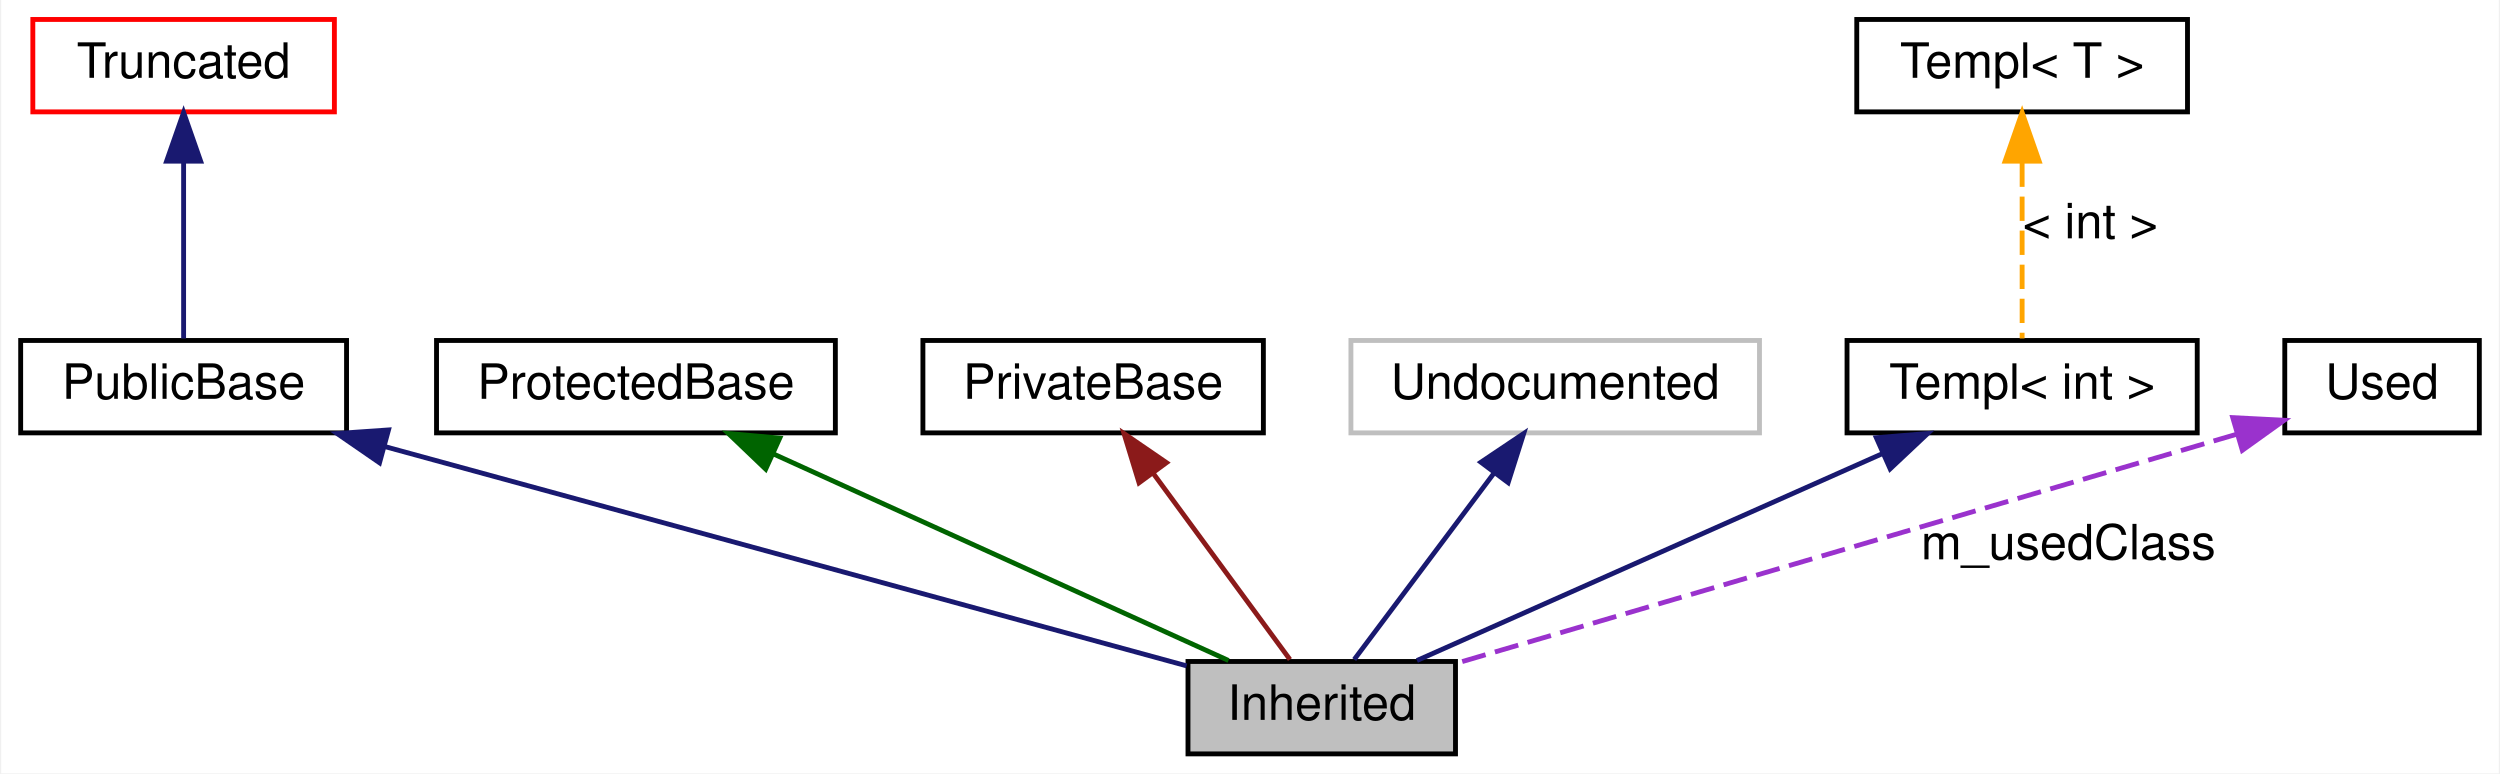
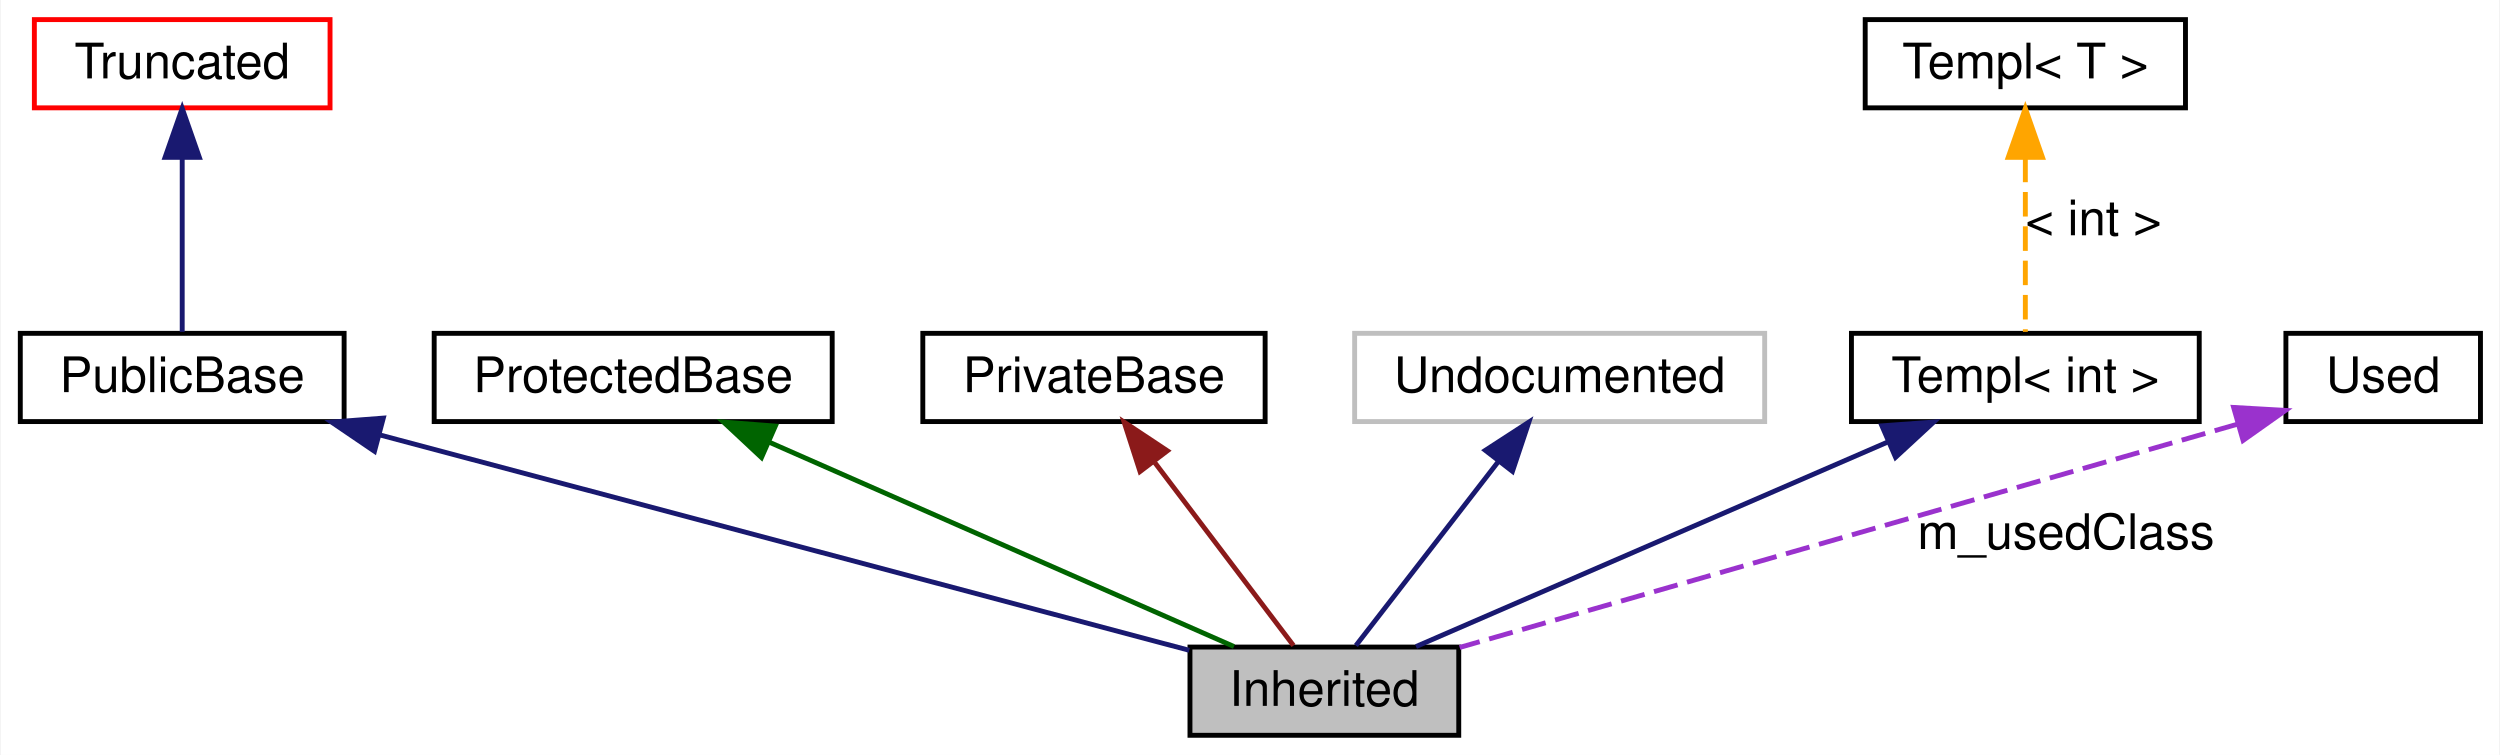
- <svg xmlns="http://www.w3.org/2000/svg" xmlns:xlink="http://www.w3.org/1999/xlink" width="514pt" height="159pt" viewBox="0.00 0.00 513.50 159.00">
-   <g id="graph0" class="graph" transform="scale(1 1) rotate(0) translate(4 155)">
-     <polygon fill="white" stroke="none" points="-4,4 -4,-155 509.5,-155 509.5,4 -4,4" />
+ <svg xmlns="http://www.w3.org/2000/svg" xmlns:xlink="http://www.w3.org/1999/xlink" width="510pt" height="154pt" viewBox="0.00 0.00 509.69 154.00">
+   <g id="graph0" class="graph" transform="scale(1 1) rotate(0) translate(4 150)">
+     <polygon fill="white" stroke="none" points="-4,4 -4,-150 505.687,-150 505.687,4 -4,4" />
    <g id="node1" class="node">
-       <polygon fill="#bfbfbf" stroke="black" points="295,-19 240,-19 240,-0 295,-0 295,-19" />
-       <text text-anchor="middle" x="267.5" y="-7" font-family="Helvetica,sans-Serif" font-size="10.00">Inherited</text>
+       <polygon fill="#bfbfbf" stroke="black" points="293.431,-18 238.599,-18 238.599,-0 293.431,-0 293.431,-18" />
+       <text text-anchor="middle" x="266.015" y="-6" font-family="Helvetica,sans-Serif" font-size="10.00">Inherited</text>
    </g>
    <g id="node2" class="node">
      <g id="a_node2">
        <a xlink:href="$classPublicBase.html" xlink:title="PublicBase">
-           <polygon fill="none" stroke="black" points="67,-85 0,-85 0,-66 67,-66 67,-85" />
-           <text text-anchor="middle" x="33.5" y="-73" font-family="Helvetica,sans-Serif" font-size="10.00">PublicBase</text>
+           <polygon fill="none" stroke="black" points="66.044,-82 -0.015,-82 -0.015,-64 66.044,-64 66.044,-82" />
+           <text text-anchor="middle" x="33.015" y="-70" font-family="Helvetica,sans-Serif" font-size="10.00">PublicBase</text>
        </a>
      </g>
    </g>
    <g id="edge1" class="edge">
-       <path fill="none" stroke="midnightblue" d="M74.719,-63.227C122.177,-50.246 198.831,-29.281 239.718,-18.098" />
-       <polygon fill="midnightblue" stroke="midnightblue" points="73.781,-59.854 65.058,-65.869 75.627,-66.606 73.781,-59.854" />
+       <path fill="none" stroke="midnightblue" d="M73.367,-61.262C120.605,-48.693 197.564,-28.214 238.451,-17.335" />
+       <polygon fill="midnightblue" stroke="midnightblue" points="72.239,-57.941 63.475,-63.895 74.039,-64.705 72.239,-57.941" />
    </g>
    <g id="node3" class="node">
      <g id="a_node3">
        <a xlink:href="$classTruncated.html" xlink:title="Truncated">
-           <polygon fill="none" stroke="red" points="64.5,-151 2.5,-151 2.5,-132 64.5,-132 64.5,-151" />
-           <text text-anchor="middle" x="33.5" y="-139" font-family="Helvetica,sans-Serif" font-size="10.00">Truncated</text>
+           <polygon fill="none" stroke="red" points="63.174,-146 2.855,-146 2.855,-128 63.174,-128 63.174,-146" />
+           <text text-anchor="middle" x="33.015" y="-134" font-family="Helvetica,sans-Serif" font-size="10.00">Truncated</text>
        </a>
      </g>
    </g>
    <g id="edge2" class="edge">
-       <path fill="none" stroke="midnightblue" d="M33.5,-121.584C33.5,-109.625 33.5,-94.721 33.5,-85.405" />
-       <polygon fill="midnightblue" stroke="midnightblue" points="30,-121.869 33.5,-131.869 37,-121.869 30,-121.869" />
+       <path fill="none" stroke="midnightblue" d="M33.015,-117.828C33.015,-106.079 33.015,-91.345 33.015,-82.305" />
+       <polygon fill="midnightblue" stroke="midnightblue" points="29.515,-117.895 33.015,-127.895 36.515,-117.895 29.515,-117.895" />
    </g>
    <g id="node4" class="node">
      <g id="a_node4">
        <a xlink:href="$classProtectedBase.html" xlink:title="ProtectedBase">
-           <polygon fill="none" stroke="black" points="167.5,-85 85.5,-85 85.5,-66 167.5,-66 167.5,-85" />
-           <text text-anchor="middle" x="126.5" y="-73" font-family="Helvetica,sans-Serif" font-size="10.00">ProtectedBase</text>
+           <polygon fill="none" stroke="black" points="165.611,-82 84.418,-82 84.418,-64 165.611,-64 165.611,-82" />
+           <text text-anchor="middle" x="125.015" y="-70" font-family="Helvetica,sans-Serif" font-size="10.00">ProtectedBase</text>
        </a>
      </g>
    </g>
    <g id="edge3" class="edge">
-       <path fill="none" stroke="darkgreen" d="M154.713,-61.694C182.501,-49.081 224.19,-30.158 248.335,-19.199" />
-       <polygon fill="darkgreen" stroke="darkgreen" points="153.175,-58.548 145.516,-65.869 156.068,-64.922 153.175,-58.548" />
+       <path fill="none" stroke="darkgreen" d="M152.713,-59.82C180.778,-47.48 223.402,-28.738 247.577,-18.107" />
+       <polygon fill="darkgreen" stroke="darkgreen" points="151.193,-56.665 143.448,-63.895 154.011,-63.073 151.193,-56.665" />
    </g>
    <g id="node5" class="node">
      <g id="a_node5">
        <a xlink:href="$classPrivateBase.html" xlink:title="PrivateBase">
-           <polygon fill="none" stroke="black" points="255.5,-85 185.5,-85 185.5,-66 255.5,-66 255.5,-85" />
-           <text text-anchor="middle" x="220.5" y="-73" font-family="Helvetica,sans-Serif" font-size="10.00">PrivateBase</text>
+           <polygon fill="none" stroke="black" points="253.931,-82 184.099,-82 184.099,-64 253.931,-64 253.931,-82" />
+           <text text-anchor="middle" x="219.015" y="-70" font-family="Helvetica,sans-Serif" font-size="10.00">PrivateBase</text>
        </a>
      </g>
    </g>
    <g id="edge4" class="edge">
-       <path fill="none" stroke="#8b1a1a" d="M232.788,-57.767C241.804,-45.49 253.696,-29.297 260.96,-19.405" />
-       <polygon fill="#8b1a1a" stroke="#8b1a1a" points="229.937,-55.737 226.839,-65.869 235.579,-59.88 229.937,-55.737" />
+       <path fill="none" stroke="#8b1a1a" d="M231.432,-55.62C240.534,-43.613 252.513,-27.811 259.719,-18.305" />
+       <polygon fill="#8b1a1a" stroke="#8b1a1a" points="228.411,-53.811 225.159,-63.895 233.989,-58.04 228.411,-53.811" />
    </g>
    <g id="node6" class="node">
-       <polygon fill="none" stroke="#bfbfbf" points="357.5,-85 273.5,-85 273.5,-66 357.5,-66 357.5,-85" />
-       <text text-anchor="middle" x="315.5" y="-73" font-family="Helvetica,sans-Serif" font-size="10.00">Undocumented</text>
+       <polygon fill="none" stroke="#bfbfbf" points="355.837,-82 272.192,-82 272.192,-64 355.837,-64 355.837,-82" />
+       <text text-anchor="middle" x="314.015" y="-70" font-family="Helvetica,sans-Serif" font-size="10.00">Undocumented</text>
    </g>
    <g id="edge5" class="edge">
-       <path fill="none" stroke="midnightblue" d="M302.95,-57.767C293.743,-45.49 281.598,-29.297 274.179,-19.405" />
-       <polygon fill="midnightblue" stroke="midnightblue" points="300.226,-59.969 309.027,-65.869 305.826,-55.769 300.226,-59.969" />
+       <path fill="none" stroke="midnightblue" d="M301.606,-55.972C292.278,-43.923 279.876,-27.904 272.445,-18.305" />
+       <polygon fill="midnightblue" stroke="midnightblue" points="298.85,-58.13 307.739,-63.895 304.385,-53.845 298.85,-58.13" />
    </g>
    <g id="node7" class="node">
      <g id="a_node7">
        <a xlink:href="$classTempl.html" xlink:title="Templ&lt; int &gt;">
-           <polygon fill="none" stroke="black" points="447.5,-85 375.5,-85 375.5,-66 447.5,-66 447.5,-85" />
-           <text text-anchor="middle" x="411.5" y="-73" font-family="Helvetica,sans-Serif" font-size="10.00">Templ&lt; int &gt;</text>
+           <polygon fill="none" stroke="black" points="444.489,-82 373.54,-82 373.54,-64 444.489,-64 444.489,-82" />
+           <text text-anchor="middle" x="409.015" y="-70" font-family="Helvetica,sans-Serif" font-size="10.00">Templ&lt; int &gt;</text>
        </a>
      </g>
    </g>
    <g id="edge6" class="edge">
-       <path fill="none" stroke="midnightblue" d="M382.686,-61.694C354.307,-49.081 311.731,-30.158 287.073,-19.199" />
-       <polygon fill="midnightblue" stroke="midnightblue" points="381.52,-65.006 392.08,-65.869 384.363,-58.609 381.52,-65.006" />
+       <path fill="none" stroke="midnightblue" d="M380.923,-59.82C352.46,-47.48 309.232,-28.738 284.714,-18.107" />
+       <polygon fill="midnightblue" stroke="midnightblue" points="379.753,-63.128 390.32,-63.895 382.537,-56.706 379.753,-63.128" />
    </g>
    <g id="node8" class="node">
      <g id="a_node8">
        <a xlink:href="$classTempl.html" xlink:title="Templ&lt; T &gt;">
-           <polygon fill="none" stroke="black" points="445.5,-151 377.5,-151 377.5,-132 445.5,-132 445.5,-151" />
-           <text text-anchor="middle" x="411.5" y="-139" font-family="Helvetica,sans-Serif" font-size="10.00">Templ&lt; T &gt;</text>
+           <polygon fill="none" stroke="black" points="441.683,-146 376.346,-146 376.346,-128 441.683,-128 441.683,-146" />
+           <text text-anchor="middle" x="409.015" y="-134" font-family="Helvetica,sans-Serif" font-size="10.00">Templ&lt; T &gt;</text>
        </a>
      </g>
    </g>
    <g id="edge7" class="edge">
-       <path fill="none" stroke="orange" stroke-dasharray="5,2" d="M411.5,-121.584C411.5,-109.625 411.5,-94.721 411.5,-85.405" />
-       <polygon fill="orange" stroke="orange" points="408,-121.869 411.5,-131.869 415,-121.869 408,-121.869" />
-       <text text-anchor="middle" x="425.5" y="-106" font-family="Helvetica,sans-Serif" font-size="10.00">&lt; int &gt;</text>
+       <path fill="none" stroke="orange" stroke-dasharray="5,2" d="M409.015,-117.828C409.015,-106.079 409.015,-91.345 409.015,-82.305" />
+       <polygon fill="orange" stroke="orange" points="405.515,-117.895 409.015,-127.895 412.515,-117.895 405.515,-117.895" />
+       <text text-anchor="middle" x="422.914" y="-102" font-family="Helvetica,sans-Serif" font-size="10.00">&lt; int &gt;</text>
    </g>
    <g id="node9" class="node">
      <g id="a_node9">
        <a xlink:href="$classUsed.html" xlink:title="Used">
-           <polygon fill="none" stroke="black" points="505.5,-85 465.5,-85 465.5,-66 505.5,-66 505.5,-85" />
-           <text text-anchor="middle" x="485.5" y="-73" font-family="Helvetica,sans-Serif" font-size="10.00">Used</text>
+           <polygon fill="none" stroke="black" points="501.861,-82 462.168,-82 462.168,-64 501.861,-64 501.861,-82" />
+           <text text-anchor="middle" x="482.015" y="-70" font-family="Helvetica,sans-Serif" font-size="10.00">Used</text>
        </a>
      </g>
    </g>
    <g id="edge8" class="edge">
-       <path fill="none" stroke="#9a32cd" stroke-dasharray="5,2" d="M455.663,-65.74C413.366,-53.323 336.548,-30.771 295.359,-18.679" />
-       <polygon fill="#9a32cd" stroke="#9a32cd" points="454.801,-69.135 465.382,-68.594 456.773,-62.419 454.801,-69.135" />
-       <text text-anchor="middle" x="421" y="-40" font-family="Helvetica,sans-Serif" font-size="10.00">m_usedClass</text>
+       <path fill="none" stroke="#9a32cd" stroke-dasharray="5,2" d="M452.451,-63.514C410.543,-51.485 334.429,-29.637 293.618,-17.923" />
+       <polygon fill="#9a32cd" stroke="#9a32cd" points="451.504,-66.883 462.081,-66.278 453.435,-60.155 451.504,-66.883" />
+       <text text-anchor="middle" x="417.305" y="-38" font-family="Helvetica,sans-Serif" font-size="10.00">m_usedClass</text>
    </g>
  </g>
</svg>
